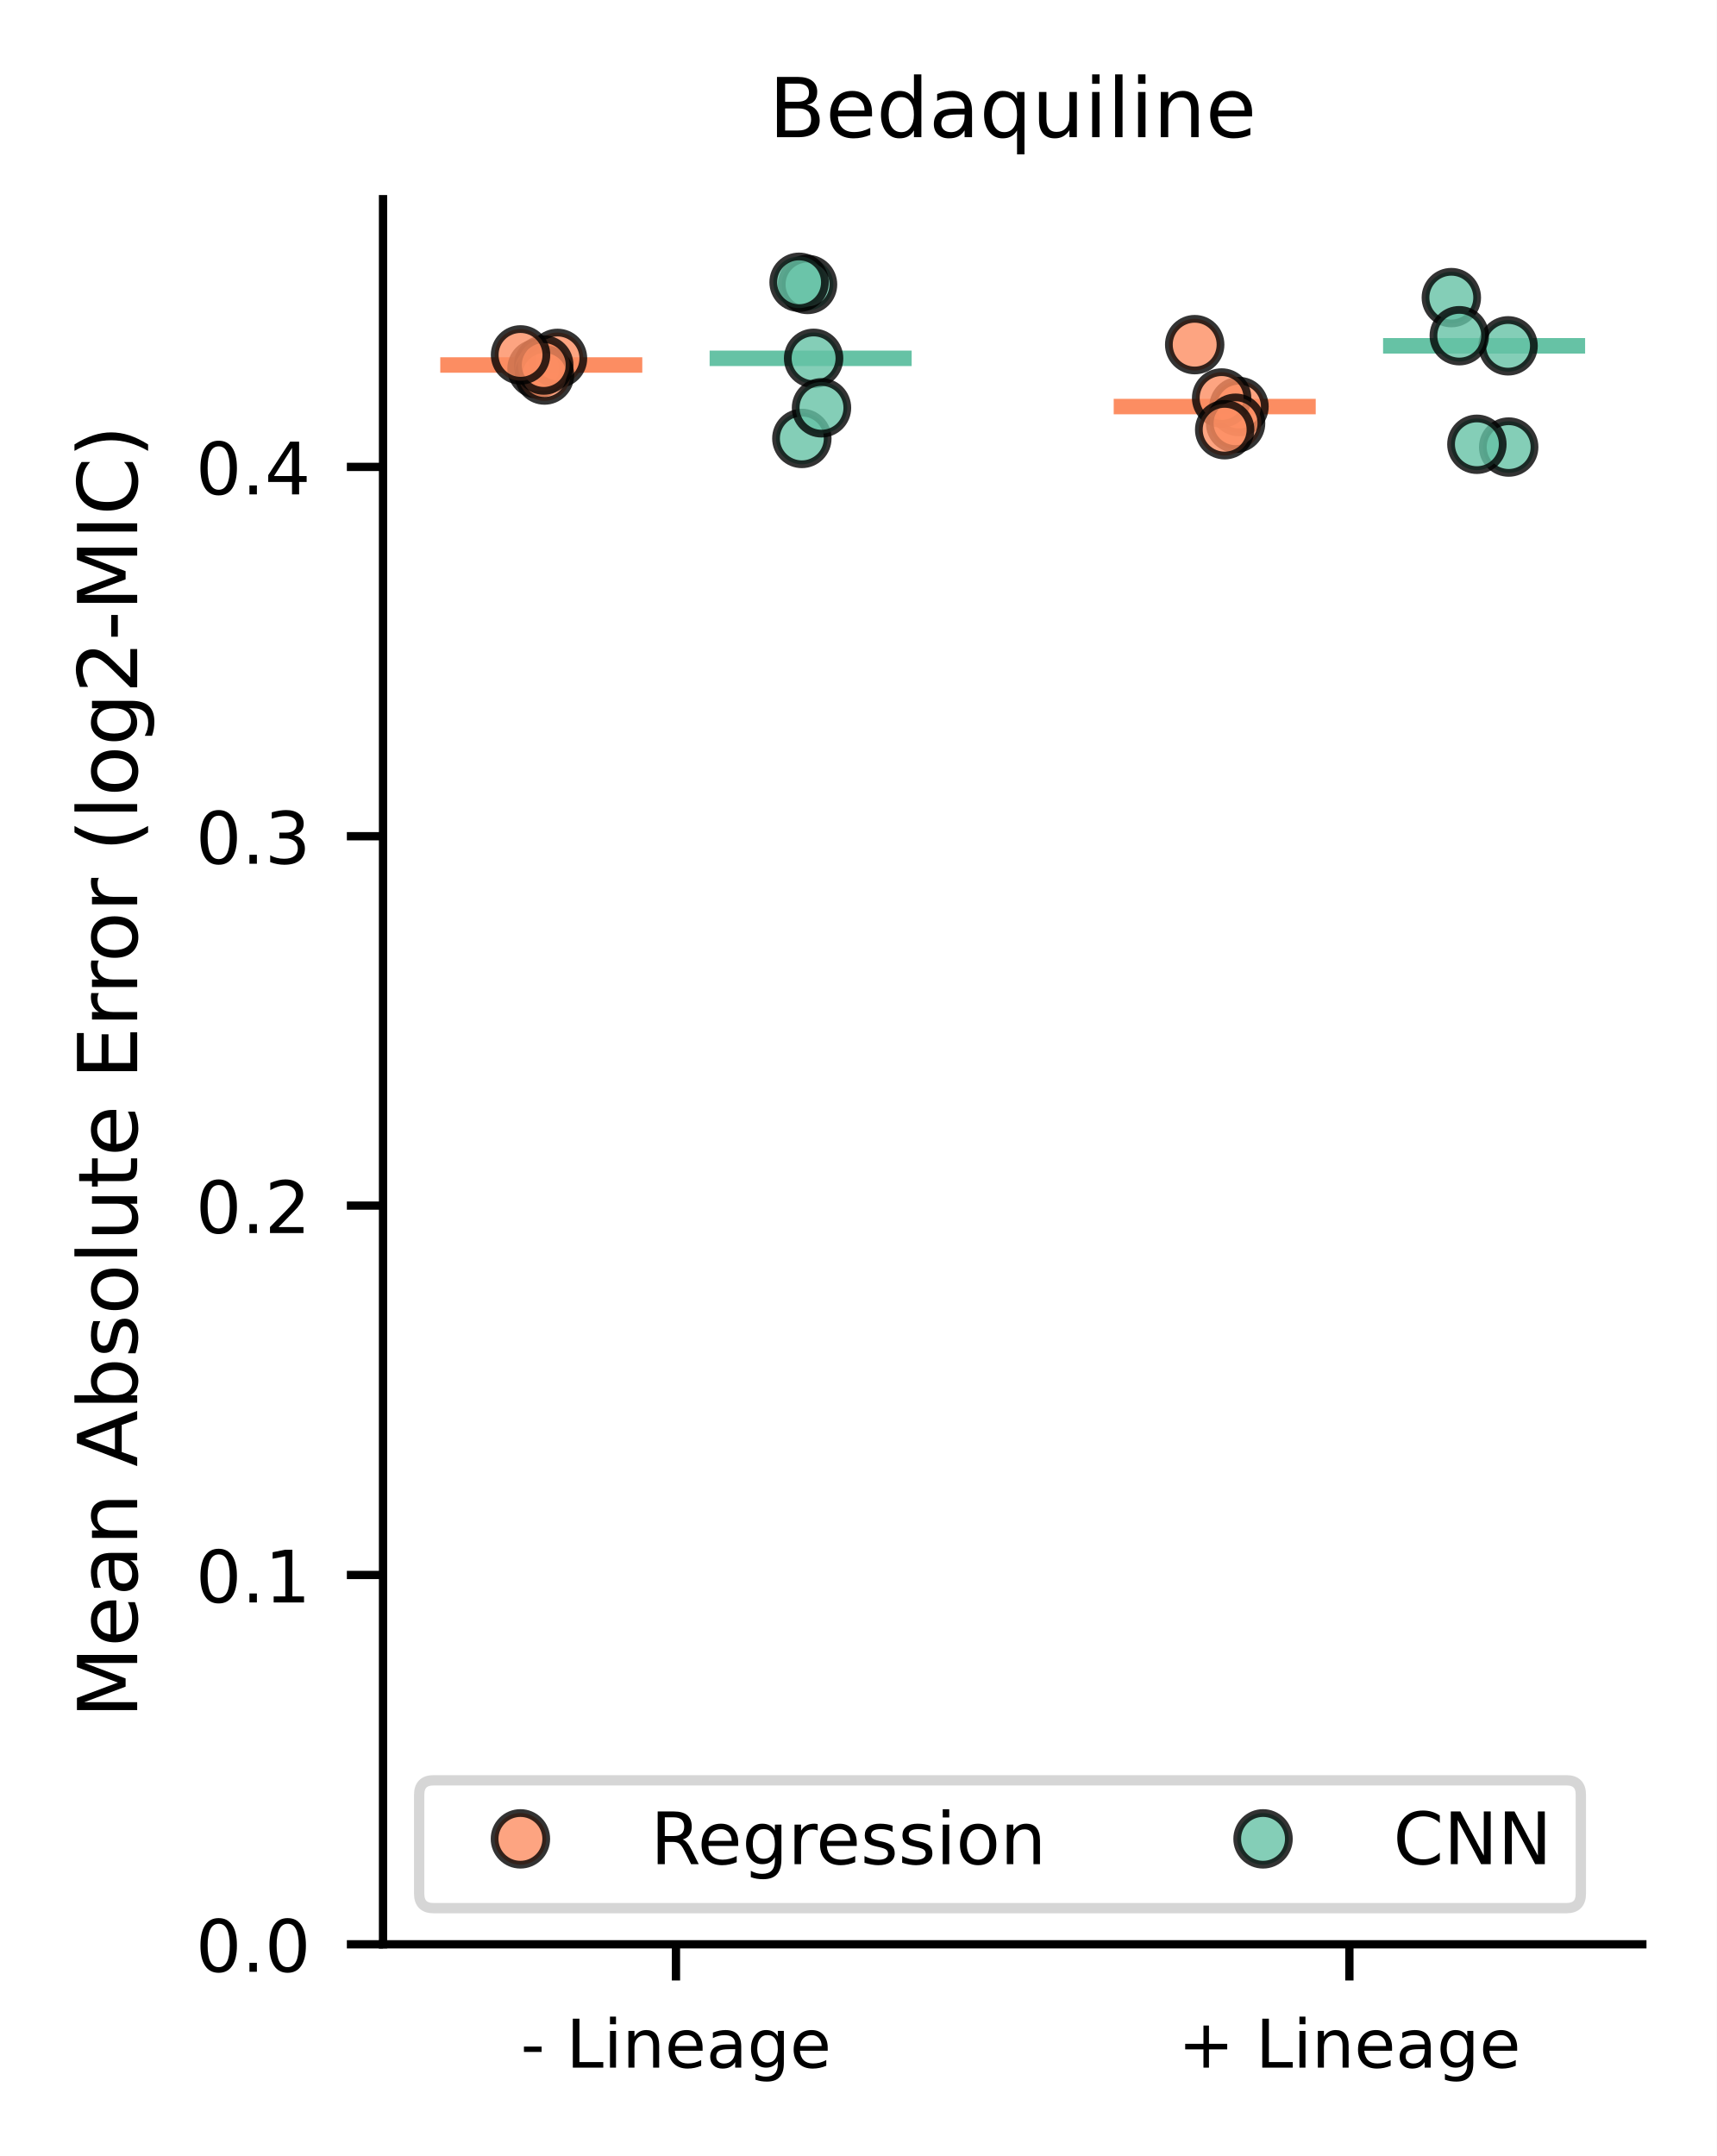
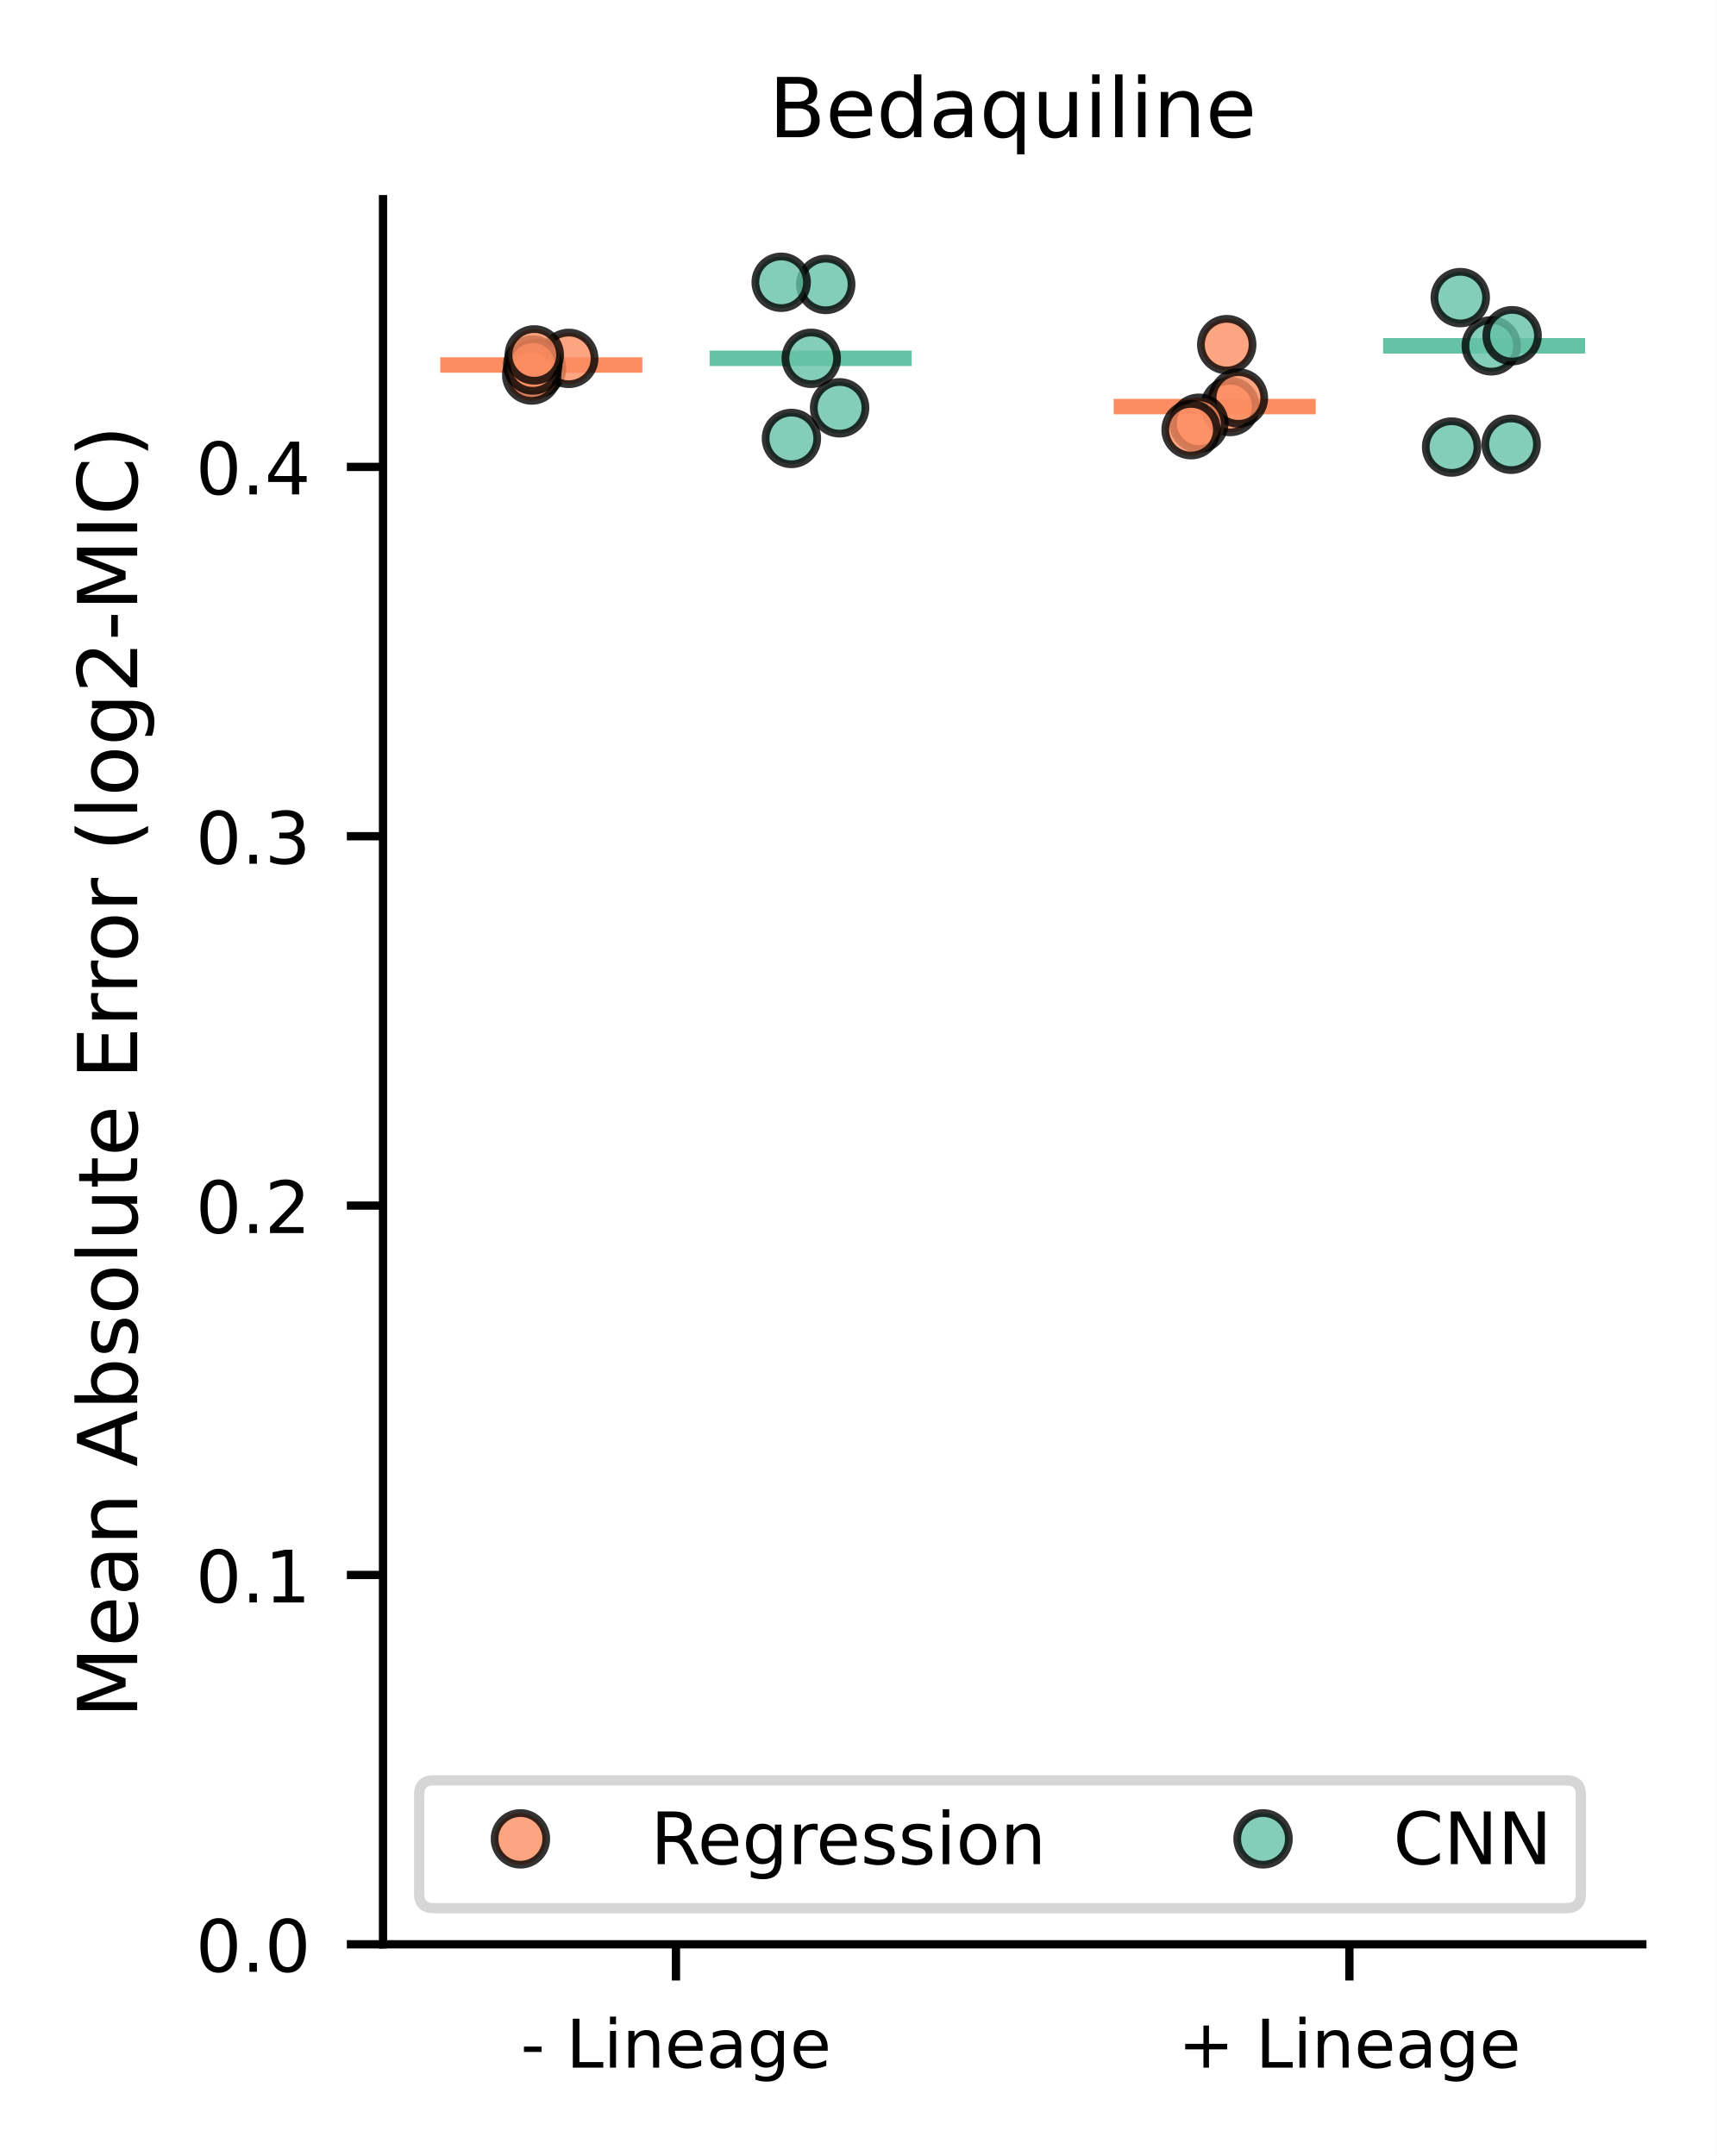
<svg xmlns="http://www.w3.org/2000/svg" xmlns:xlink="http://www.w3.org/1999/xlink" width="166.175pt" height="208.69pt" viewBox="0 0 166.175 208.69" version="1.1">
  <defs>
    <style type="text/css">*{stroke-linejoin: round; stroke-linecap: butt}</style>
  </defs>
  <g id="figure_1">
    <g id="patch_1">
      <path d="M 0 208.69  L 166.175 208.69  L 166.175 0  L 0 0  z " style="fill: #ffffff" />
    </g>
    <g id="axes_1">
      <g id="patch_2">
        <path d="M 37.075 188.199  L 158.975 188.199  L 158.975 19.279  L 37.075 19.279  z " style="fill: #ffffff" />
      </g>
      <g id="LineCollection_1">
-         <path d="M 42.616 35.331  L 62.172 35.331  " clip-path="url(#p32c0542d41)" style="fill: none; stroke: #fc8d62; stroke-width: 1.5" />
+         <path d="M 42.616 35.331  L 62.172 35.331  " clip-path="url(#p86d0609d7f)" style="fill: none; stroke: #fc8d62; stroke-width: 1.5" />
      </g>
      <g id="LineCollection_2">
-         <path d="M 68.69 34.684  L 88.247 34.684  " clip-path="url(#p32c0542d41)" style="fill: none; stroke: #66c2a5; stroke-width: 1.5" />
+         <path d="M 68.69 34.684  L 88.247 34.684  " clip-path="url(#p86d0609d7f)" style="fill: none; stroke: #66c2a5; stroke-width: 1.5" />
      </g>
      <g id="LineCollection_3">
-         <path d="M 107.803 39.352  L 127.359 39.352  " clip-path="url(#p32c0542d41)" style="fill: none; stroke: #fc8d62; stroke-width: 1.5" />
+         <path d="M 107.803 39.352  L 127.359 39.352  " clip-path="url(#p86d0609d7f)" style="fill: none; stroke: #fc8d62; stroke-width: 1.5" />
      </g>
      <g id="LineCollection_4">
-         <path d="M 133.878 33.475  L 153.434 33.475  " clip-path="url(#p32c0542d41)" style="fill: none; stroke: #66c2a5; stroke-width: 1.5" />
+         <path d="M 133.878 33.475  L 153.434 33.475  " clip-path="url(#p86d0609d7f)" style="fill: none; stroke: #66c2a5; stroke-width: 1.5" />
      </g>
      <g id="PathCollection_1">
        <defs>
-           <path id="C0_0_5a2a0a9169" d="M 0 2.5  C 0.663 2.5 1.299 2.237 1.768 1.768  C 2.237 1.299 2.5 0.663 2.5 -0  C 2.5 -0.663 2.237 -1.299 1.768 -1.768  C 1.299 -2.237 0.663 -2.5 0 -2.5  C -0.663 -2.5 -1.299 -2.237 -1.768 -1.768  C -2.237 -1.299 -2.5 -0.663 -2.5 0  C -2.5 0.663 -2.237 1.299 -1.768 1.768  C -1.299 2.237 -0.663 2.5 0 2.5  z " />
+           <path id="C0_0_d619639b39" d="M 0 2.5  C 0.663 2.5 1.299 2.237 1.768 1.768  C 2.237 1.299 2.5 0.663 2.5 -0  C 2.5 -0.663 2.237 -1.299 1.768 -1.768  C 1.299 -2.237 0.663 -2.5 0 -2.5  C -0.663 -2.5 -1.299 -2.237 -1.768 -1.768  C -2.237 -1.299 -2.5 -0.663 -2.5 0  C -2.5 0.663 -2.237 1.299 -1.768 1.768  C -1.299 2.237 -0.663 2.5 0 2.5  z " />
        </defs>
-         <g clip-path="url(#p32c0542d41)">
-           <use xlink:href="#C0_0_5a2a0a9169" x="51.981" y="35.689" style="fill: #fc8d62; fill-opacity: 0.8; stroke: #000000; stroke-opacity: 0.8; stroke-width: 0.75" />
-         </g>
-         <g clip-path="url(#p32c0542d41)">
-           <use xlink:href="#C0_0_5a2a0a9169" x="53.965" y="34.69" style="fill: #fc8d62; fill-opacity: 0.8; stroke: #000000; stroke-opacity: 0.8; stroke-width: 0.75" />
-         </g>
-         <g clip-path="url(#p32c0542d41)">
-           <use xlink:href="#C0_0_5a2a0a9169" x="52.707" y="36.301" style="fill: #fc8d62; fill-opacity: 0.8; stroke: #000000; stroke-opacity: 0.8; stroke-width: 0.75" />
-         </g>
-         <g clip-path="url(#p32c0542d41)">
-           <use xlink:href="#C0_0_5a2a0a9169" x="52.634" y="35.331" style="fill: #fc8d62; fill-opacity: 0.8; stroke: #000000; stroke-opacity: 0.8; stroke-width: 0.75" />
-         </g>
-         <g clip-path="url(#p32c0542d41)">
-           <use xlink:href="#C0_0_5a2a0a9169" x="50.386" y="34.353" style="fill: #fc8d62; fill-opacity: 0.8; stroke: #000000; stroke-opacity: 0.8; stroke-width: 0.75" />
+         <g clip-path="url(#p86d0609d7f)">
+           <use xlink:href="#C0_0_d619639b39" x="51.927" y="35.689" style="fill: #fc8d62; fill-opacity: 0.8; stroke: #000000; stroke-opacity: 0.8; stroke-width: 0.75" />
+         </g>
+         <g clip-path="url(#p86d0609d7f)">
+           <use xlink:href="#C0_0_d619639b39" x="55.051" y="34.69" style="fill: #fc8d62; fill-opacity: 0.8; stroke: #000000; stroke-opacity: 0.8; stroke-width: 0.75" />
+         </g>
+         <g clip-path="url(#p86d0609d7f)">
+           <use xlink:href="#C0_0_d619639b39" x="51.471" y="36.301" style="fill: #fc8d62; fill-opacity: 0.8; stroke: #000000; stroke-opacity: 0.8; stroke-width: 0.75" />
+         </g>
+         <g clip-path="url(#p86d0609d7f)">
+           <use xlink:href="#C0_0_d619639b39" x="51.571" y="35.331" style="fill: #fc8d62; fill-opacity: 0.8; stroke: #000000; stroke-opacity: 0.8; stroke-width: 0.75" />
+         </g>
+         <g clip-path="url(#p86d0609d7f)">
+           <use xlink:href="#C0_0_d619639b39" x="51.717" y="34.353" style="fill: #fc8d62; fill-opacity: 0.8; stroke: #000000; stroke-opacity: 0.8; stroke-width: 0.75" />
        </g>
      </g>
      <g id="PathCollection_2">
        <defs>
-           <path id="C1_0_71a4c6359c" d="M 0 2.5  C 0.663 2.5 1.299 2.237 1.768 1.768  C 2.237 1.299 2.5 0.663 2.5 -0  C 2.5 -0.663 2.237 -1.299 1.768 -1.768  C 1.299 -2.237 0.663 -2.5 0 -2.5  C -0.663 -2.5 -1.299 -2.237 -1.768 -1.768  C -2.237 -1.299 -2.5 -0.663 -2.5 0  C -2.5 0.663 -2.237 1.299 -1.768 1.768  C -1.299 2.237 -0.663 2.5 0 2.5  z " />
+           <path id="C1_0_ed0e08a184" d="M 0 2.5  C 0.663 2.5 1.299 2.237 1.768 1.768  C 2.237 1.299 2.5 0.663 2.5 -0  C 2.5 -0.663 2.237 -1.299 1.768 -1.768  C 1.299 -2.237 0.663 -2.5 0 -2.5  C -0.663 -2.5 -1.299 -2.237 -1.768 -1.768  C -2.237 -1.299 -2.5 -0.663 -2.5 0  C -2.5 0.663 -2.237 1.299 -1.768 1.768  C -1.299 2.237 -0.663 2.5 0 2.5  z " />
        </defs>
-         <g clip-path="url(#p32c0542d41)">
-           <use xlink:href="#C1_0_71a4c6359c" x="77.617" y="42.439" style="fill: #66c2a5; fill-opacity: 0.8; stroke: #000000; stroke-opacity: 0.8; stroke-width: 0.75" />
-         </g>
-         <g clip-path="url(#p32c0542d41)">
-           <use xlink:href="#C1_0_71a4c6359c" x="78.167" y="27.534" style="fill: #66c2a5; fill-opacity: 0.8; stroke: #000000; stroke-opacity: 0.8; stroke-width: 0.75" />
-         </g>
-         <g clip-path="url(#p32c0542d41)">
-           <use xlink:href="#C1_0_71a4c6359c" x="78.755" y="34.684" style="fill: #66c2a5; fill-opacity: 0.8; stroke: #000000; stroke-opacity: 0.8; stroke-width: 0.75" />
-         </g>
-         <g clip-path="url(#p32c0542d41)">
-           <use xlink:href="#C1_0_71a4c6359c" x="79.518" y="39.475" style="fill: #66c2a5; fill-opacity: 0.8; stroke: #000000; stroke-opacity: 0.8; stroke-width: 0.75" />
-         </g>
-         <g clip-path="url(#p32c0542d41)">
-           <use xlink:href="#C1_0_71a4c6359c" x="77.35" y="27.323" style="fill: #66c2a5; fill-opacity: 0.8; stroke: #000000; stroke-opacity: 0.8; stroke-width: 0.75" />
+         <g clip-path="url(#p86d0609d7f)">
+           <use xlink:href="#C1_0_ed0e08a184" x="76.607" y="42.439" style="fill: #66c2a5; fill-opacity: 0.8; stroke: #000000; stroke-opacity: 0.8; stroke-width: 0.75" />
+         </g>
+         <g clip-path="url(#p86d0609d7f)">
+           <use xlink:href="#C1_0_ed0e08a184" x="79.929" y="27.534" style="fill: #66c2a5; fill-opacity: 0.8; stroke: #000000; stroke-opacity: 0.8; stroke-width: 0.75" />
+         </g>
+         <g clip-path="url(#p86d0609d7f)">
+           <use xlink:href="#C1_0_ed0e08a184" x="78.528" y="34.684" style="fill: #66c2a5; fill-opacity: 0.8; stroke: #000000; stroke-opacity: 0.8; stroke-width: 0.75" />
+         </g>
+         <g clip-path="url(#p86d0609d7f)">
+           <use xlink:href="#C1_0_ed0e08a184" x="81.272" y="39.475" style="fill: #66c2a5; fill-opacity: 0.8; stroke: #000000; stroke-opacity: 0.8; stroke-width: 0.75" />
+         </g>
+         <g clip-path="url(#p86d0609d7f)">
+           <use xlink:href="#C1_0_ed0e08a184" x="75.617" y="27.323" style="fill: #66c2a5; fill-opacity: 0.8; stroke: #000000; stroke-opacity: 0.8; stroke-width: 0.75" />
        </g>
      </g>
      <g id="PathCollection_3">
        <defs>
-           <path id="C2_0_df2aff4e90" d="M 0 2.5  C 0.663 2.5 1.299 2.237 1.768 1.768  C 2.237 1.299 2.5 0.663 2.5 -0  C 2.5 -0.663 2.237 -1.299 1.768 -1.768  C 1.299 -2.237 0.663 -2.5 0 -2.5  C -0.663 -2.5 -1.299 -2.237 -1.768 -1.768  C -2.237 -1.299 -2.5 -0.663 -2.5 0  C -2.5 0.663 -2.237 1.299 -1.768 1.768  C -1.299 2.237 -0.663 2.5 0 2.5  z " />
+           <path id="C2_0_fed2e6dee3" d="M 0 2.5  C 0.663 2.5 1.299 2.237 1.768 1.768  C 2.237 1.299 2.5 0.663 2.5 -0  C 2.5 -0.663 2.237 -1.299 1.768 -1.768  C 1.299 -2.237 0.663 -2.5 0 -2.5  C -0.663 -2.5 -1.299 -2.237 -1.768 -1.768  C -2.237 -1.299 -2.5 -0.663 -2.5 0  C -2.5 0.663 -2.237 1.299 -1.768 1.768  C -1.299 2.237 -0.663 2.5 0 2.5  z " />
        </defs>
-         <g clip-path="url(#p32c0542d41)">
-           <use xlink:href="#C2_0_df2aff4e90" x="119.931" y="39.352" style="fill: #fc8d62; fill-opacity: 0.8; stroke: #000000; stroke-opacity: 0.8; stroke-width: 0.75" />
-         </g>
-         <g clip-path="url(#p32c0542d41)">
-           <use xlink:href="#C2_0_df2aff4e90" x="115.643" y="33.36" style="fill: #fc8d62; fill-opacity: 0.8; stroke: #000000; stroke-opacity: 0.8; stroke-width: 0.75" />
-         </g>
-         <g clip-path="url(#p32c0542d41)">
-           <use xlink:href="#C2_0_df2aff4e90" x="118.25" y="38.524" style="fill: #fc8d62; fill-opacity: 0.8; stroke: #000000; stroke-opacity: 0.8; stroke-width: 0.75" />
-         </g>
-         <g clip-path="url(#p32c0542d41)">
-           <use xlink:href="#C2_0_df2aff4e90" x="119.601" y="40.967" style="fill: #fc8d62; fill-opacity: 0.8; stroke: #000000; stroke-opacity: 0.8; stroke-width: 0.75" />
-         </g>
-         <g clip-path="url(#p32c0542d41)">
-           <use xlink:href="#C2_0_df2aff4e90" x="118.545" y="41.594" style="fill: #fc8d62; fill-opacity: 0.8; stroke: #000000; stroke-opacity: 0.8; stroke-width: 0.75" />
+         <g clip-path="url(#p86d0609d7f)">
+           <use xlink:href="#C2_0_fed2e6dee3" x="119.057" y="39.352" style="fill: #fc8d62; fill-opacity: 0.8; stroke: #000000; stroke-opacity: 0.8; stroke-width: 0.75" />
+         </g>
+         <g clip-path="url(#p86d0609d7f)">
+           <use xlink:href="#C2_0_fed2e6dee3" x="118.744" y="33.36" style="fill: #fc8d62; fill-opacity: 0.8; stroke: #000000; stroke-opacity: 0.8; stroke-width: 0.75" />
+         </g>
+         <g clip-path="url(#p86d0609d7f)">
+           <use xlink:href="#C2_0_fed2e6dee3" x="119.875" y="38.524" style="fill: #fc8d62; fill-opacity: 0.8; stroke: #000000; stroke-opacity: 0.8; stroke-width: 0.75" />
+         </g>
+         <g clip-path="url(#p86d0609d7f)">
+           <use xlink:href="#C2_0_fed2e6dee3" x="116.045" y="40.967" style="fill: #fc8d62; fill-opacity: 0.8; stroke: #000000; stroke-opacity: 0.8; stroke-width: 0.75" />
+         </g>
+         <g clip-path="url(#p86d0609d7f)">
+           <use xlink:href="#C2_0_fed2e6dee3" x="115.293" y="41.594" style="fill: #fc8d62; fill-opacity: 0.8; stroke: #000000; stroke-opacity: 0.8; stroke-width: 0.75" />
        </g>
      </g>
      <g id="PathCollection_4">
        <defs>
-           <path id="C3_0_5323edfbb2" d="M 0 2.5  C 0.663 2.5 1.299 2.237 1.768 1.768  C 2.237 1.299 2.5 0.663 2.5 -0  C 2.5 -0.663 2.237 -1.299 1.768 -1.768  C 1.299 -2.237 0.663 -2.5 0 -2.5  C -0.663 -2.5 -1.299 -2.237 -1.768 -1.768  C -2.237 -1.299 -2.5 -0.663 -2.5 0  C -2.5 0.663 -2.237 1.299 -1.768 1.768  C -1.299 2.237 -0.663 2.5 0 2.5  z " />
+           <path id="C3_0_c27e813d0c" d="M 0 2.5  C 0.663 2.5 1.299 2.237 1.768 1.768  C 2.237 1.299 2.5 0.663 2.5 -0  C 2.5 -0.663 2.237 -1.299 1.768 -1.768  C 1.299 -2.237 0.663 -2.5 0 -2.5  C -0.663 -2.5 -1.299 -2.237 -1.768 -1.768  C -2.237 -1.299 -2.5 -0.663 -2.5 0  C -2.5 0.663 -2.237 1.299 -1.768 1.768  C -1.299 2.237 -0.663 2.5 0 2.5  z " />
        </defs>
-         <g clip-path="url(#p32c0542d41)">
-           <use xlink:href="#C3_0_5323edfbb2" x="146.036" y="43.273" style="fill: #66c2a5; fill-opacity: 0.8; stroke: #000000; stroke-opacity: 0.8; stroke-width: 0.75" />
-         </g>
-         <g clip-path="url(#p32c0542d41)">
-           <use xlink:href="#C3_0_5323edfbb2" x="140.485" y="28.807" style="fill: #66c2a5; fill-opacity: 0.8; stroke: #000000; stroke-opacity: 0.8; stroke-width: 0.75" />
-         </g>
-         <g clip-path="url(#p32c0542d41)">
-           <use xlink:href="#C3_0_5323edfbb2" x="145.977" y="33.475" style="fill: #66c2a5; fill-opacity: 0.8; stroke: #000000; stroke-opacity: 0.8; stroke-width: 0.75" />
-         </g>
-         <g clip-path="url(#p32c0542d41)">
-           <use xlink:href="#C3_0_5323edfbb2" x="142.958" y="43.004" style="fill: #66c2a5; fill-opacity: 0.8; stroke: #000000; stroke-opacity: 0.8; stroke-width: 0.75" />
-         </g>
-         <g clip-path="url(#p32c0542d41)">
-           <use xlink:href="#C3_0_5323edfbb2" x="141.255" y="32.495" style="fill: #66c2a5; fill-opacity: 0.8; stroke: #000000; stroke-opacity: 0.8; stroke-width: 0.75" />
+         <g clip-path="url(#p86d0609d7f)">
+           <use xlink:href="#C3_0_c27e813d0c" x="140.511" y="43.273" style="fill: #66c2a5; fill-opacity: 0.8; stroke: #000000; stroke-opacity: 0.8; stroke-width: 0.75" />
+         </g>
+         <g clip-path="url(#p86d0609d7f)">
+           <use xlink:href="#C3_0_c27e813d0c" x="141.349" y="28.807" style="fill: #66c2a5; fill-opacity: 0.8; stroke: #000000; stroke-opacity: 0.8; stroke-width: 0.75" />
+         </g>
+         <g clip-path="url(#p86d0609d7f)">
+           <use xlink:href="#C3_0_c27e813d0c" x="144.351" y="33.475" style="fill: #66c2a5; fill-opacity: 0.8; stroke: #000000; stroke-opacity: 0.8; stroke-width: 0.75" />
+         </g>
+         <g clip-path="url(#p86d0609d7f)">
+           <use xlink:href="#C3_0_c27e813d0c" x="146.276" y="43.004" style="fill: #66c2a5; fill-opacity: 0.8; stroke: #000000; stroke-opacity: 0.8; stroke-width: 0.75" />
+         </g>
+         <g clip-path="url(#p86d0609d7f)">
+           <use xlink:href="#C3_0_c27e813d0c" x="146.37" y="32.495" style="fill: #66c2a5; fill-opacity: 0.8; stroke: #000000; stroke-opacity: 0.8; stroke-width: 0.75" />
        </g>
      </g>
      <g id="line2d_1" />
      <g id="line2d_2" />
      <g id="matplotlib.axis_1">
        <g id="xtick_1">
          <g id="line2d_3">
            <defs>
-               <path id="m22130356eb" d="M 0 0  L 0 3.5  " style="stroke: #000000; stroke-width: 0.8" />
-             </defs>
-             <g>
-               <use xlink:href="#m22130356eb" x="65.431" y="188.199" style="stroke: #000000; stroke-width: 0.8" />
+               <path id="m3b48dd51a1" d="M 0 0  L 0 3.5  " style="stroke: #000000; stroke-width: 0.8" />
+             </defs>
+             <g>
+               <use xlink:href="#m3b48dd51a1" x="65.431" y="188.199" style="stroke: #000000; stroke-width: 0.8" />
            </g>
          </g>
          <g id="text_1">
            <g transform="translate(50.39782 200.1377) scale(0.065 -0.065)">
              <defs>
                <path id="DejaVuSans-2d" d="M 313 2009  L 1997 2009  L 1997 1497  L 313 1497  L 313 2009  z " transform="scale(0.015625)" />
                <path id="DejaVuSans-20" transform="scale(0.015625)" />
                <path id="DejaVuSans-4c" d="M 628 4666  L 1259 4666  L 1259 531  L 3531 531  L 3531 0  L 628 0  L 628 4666  z " transform="scale(0.015625)" />
                <path id="DejaVuSans-69" d="M 603 3500  L 1178 3500  L 1178 0  L 603 0  L 603 3500  z M 603 4863  L 1178 4863  L 1178 4134  L 603 4134  L 603 4863  z " transform="scale(0.015625)" />
                <path id="DejaVuSans-6e" d="M 3513 2113  L 3513 0  L 2938 0  L 2938 2094  Q 2938 2591 2744 2837  Q 2550 3084 2163 3084  Q 1697 3084 1428 2787  Q 1159 2491 1159 1978  L 1159 0  L 581 0  L 581 3500  L 1159 3500  L 1159 2956  Q 1366 3272 1645 3428  Q 1925 3584 2291 3584  Q 2894 3584 3203 3211  Q 3513 2838 3513 2113  z " transform="scale(0.015625)" />
                <path id="DejaVuSans-65" d="M 3597 1894  L 3597 1613  L 953 1613  Q 991 1019 1311 708  Q 1631 397 2203 397  Q 2534 397 2845 478  Q 3156 559 3463 722  L 3463 178  Q 3153 47 2828 -22  Q 2503 -91 2169 -91  Q 1331 -91 842 396  Q 353 884 353 1716  Q 353 2575 817 3079  Q 1281 3584 2069 3584  Q 2775 3584 3186 3129  Q 3597 2675 3597 1894  z M 3022 2063  Q 3016 2534 2758 2815  Q 2500 3097 2075 3097  Q 1594 3097 1305 2825  Q 1016 2553 972 2059  L 3022 2063  z " transform="scale(0.015625)" />
                <path id="DejaVuSans-61" d="M 2194 1759  Q 1497 1759 1228 1600  Q 959 1441 959 1056  Q 959 750 1161 570  Q 1363 391 1709 391  Q 2188 391 2477 730  Q 2766 1069 2766 1631  L 2766 1759  L 2194 1759  z M 3341 1997  L 3341 0  L 2766 0  L 2766 531  Q 2569 213 2275 61  Q 1981 -91 1556 -91  Q 1019 -91 701 211  Q 384 513 384 1019  Q 384 1609 779 1909  Q 1175 2209 1959 2209  L 2766 2209  L 2766 2266  Q 2766 2663 2505 2880  Q 2244 3097 1772 3097  Q 1472 3097 1187 3025  Q 903 2953 641 2809  L 641 3341  Q 956 3463 1253 3523  Q 1550 3584 1831 3584  Q 2591 3584 2966 3190  Q 3341 2797 3341 1997  z " transform="scale(0.015625)" />
                <path id="DejaVuSans-67" d="M 2906 1791  Q 2906 2416 2648 2759  Q 2391 3103 1925 3103  Q 1463 3103 1205 2759  Q 947 2416 947 1791  Q 947 1169 1205 825  Q 1463 481 1925 481  Q 2391 481 2648 825  Q 2906 1169 2906 1791  z M 3481 434  Q 3481 -459 3084 -895  Q 2688 -1331 1869 -1331  Q 1566 -1331 1297 -1286  Q 1028 -1241 775 -1147  L 775 -588  Q 1028 -725 1275 -790  Q 1522 -856 1778 -856  Q 2344 -856 2625 -561  Q 2906 -266 2906 331  L 2906 616  Q 2728 306 2450 153  Q 2172 0 1784 0  Q 1141 0 747 490  Q 353 981 353 1791  Q 353 2603 747 3093  Q 1141 3584 1784 3584  Q 2172 3584 2450 3431  Q 2728 3278 2906 2969  L 2906 3500  L 3481 3500  L 3481 434  z " transform="scale(0.015625)" />
              </defs>
              <use xlink:href="#DejaVuSans-2d" />
              <use xlink:href="#DejaVuSans-20" x="36.084" />
              <use xlink:href="#DejaVuSans-4c" x="67.871" />
              <use xlink:href="#DejaVuSans-69" x="123.584" />
              <use xlink:href="#DejaVuSans-6e" x="151.367" />
              <use xlink:href="#DejaVuSans-65" x="214.746" />
              <use xlink:href="#DejaVuSans-61" x="276.27" />
              <use xlink:href="#DejaVuSans-67" x="337.549" />
              <use xlink:href="#DejaVuSans-65" x="401.025" />
            </g>
          </g>
        </g>
        <g id="xtick_2">
          <g id="line2d_4">
            <g>
-               <use xlink:href="#m22130356eb" x="130.618" y="188.199" style="stroke: #000000; stroke-width: 0.8" />
+               <use xlink:href="#m3b48dd51a1" x="130.618" y="188.199" style="stroke: #000000; stroke-width: 0.8" />
            </g>
          </g>
          <g id="text_2">
            <g transform="translate(114.0341 200.1377) scale(0.065 -0.065)">
              <defs>
                <path id="DejaVuSans-2b" d="M 2944 4013  L 2944 2272  L 4684 2272  L 4684 1741  L 2944 1741  L 2944 0  L 2419 0  L 2419 1741  L 678 1741  L 678 2272  L 2419 2272  L 2419 4013  L 2944 4013  z " transform="scale(0.015625)" />
              </defs>
              <use xlink:href="#DejaVuSans-2b" />
              <use xlink:href="#DejaVuSans-20" x="83.789" />
              <use xlink:href="#DejaVuSans-4c" x="115.576" />
              <use xlink:href="#DejaVuSans-69" x="171.289" />
              <use xlink:href="#DejaVuSans-6e" x="199.072" />
              <use xlink:href="#DejaVuSans-65" x="262.451" />
              <use xlink:href="#DejaVuSans-61" x="323.975" />
              <use xlink:href="#DejaVuSans-67" x="385.254" />
              <use xlink:href="#DejaVuSans-65" x="448.73" />
            </g>
          </g>
        </g>
      </g>
      <g id="matplotlib.axis_2">
        <g id="ytick_1">
          <g id="line2d_5">
            <defs>
-               <path id="m20821baabf" d="M 0 0  L -3.5 0  " style="stroke: #000000; stroke-width: 0.8" />
-             </defs>
-             <g>
-               <use xlink:href="#m20821baabf" x="37.075" y="188.199" style="stroke: #000000; stroke-width: 0.8" />
+               <path id="mf3b1dd4655" d="M 0 0  L -3.5 0  " style="stroke: #000000; stroke-width: 0.8" />
+             </defs>
+             <g>
+               <use xlink:href="#mf3b1dd4655" x="37.075" y="188.199" style="stroke: #000000; stroke-width: 0.8" />
            </g>
          </g>
          <g id="text_3">
            <g transform="translate(18.9425 190.8582) scale(0.07 -0.07)">
              <defs>
                <path id="DejaVuSans-30" d="M 2034 4250  Q 1547 4250 1301 3770  Q 1056 3291 1056 2328  Q 1056 1369 1301 889  Q 1547 409 2034 409  Q 2525 409 2770 889  Q 3016 1369 3016 2328  Q 3016 3291 2770 3770  Q 2525 4250 2034 4250  z M 2034 4750  Q 2819 4750 3233 4129  Q 3647 3509 3647 2328  Q 3647 1150 3233 529  Q 2819 -91 2034 -91  Q 1250 -91 836 529  Q 422 1150 422 2328  Q 422 3509 836 4129  Q 1250 4750 2034 4750  z " transform="scale(0.015625)" />
                <path id="DejaVuSans-2e" d="M 684 794  L 1344 794  L 1344 0  L 684 0  L 684 794  z " transform="scale(0.015625)" />
              </defs>
              <use xlink:href="#DejaVuSans-30" />
              <use xlink:href="#DejaVuSans-2e" x="63.623" />
              <use xlink:href="#DejaVuSans-30" x="95.41" />
            </g>
          </g>
        </g>
        <g id="ytick_2">
          <g id="line2d_6">
            <g>
-               <use xlink:href="#m20821baabf" x="37.075" y="152.448" style="stroke: #000000; stroke-width: 0.8" />
+               <use xlink:href="#mf3b1dd4655" x="37.075" y="152.448" style="stroke: #000000; stroke-width: 0.8" />
            </g>
          </g>
          <g id="text_4">
            <g transform="translate(18.9425 155.1072) scale(0.07 -0.07)">
              <defs>
                <path id="DejaVuSans-31" d="M 794 531  L 1825 531  L 1825 4091  L 703 3866  L 703 4441  L 1819 4666  L 2450 4666  L 2450 531  L 3481 531  L 3481 0  L 794 0  L 794 531  z " transform="scale(0.015625)" />
              </defs>
              <use xlink:href="#DejaVuSans-30" />
              <use xlink:href="#DejaVuSans-2e" x="63.623" />
              <use xlink:href="#DejaVuSans-31" x="95.41" />
            </g>
          </g>
        </g>
        <g id="ytick_3">
          <g id="line2d_7">
            <g>
-               <use xlink:href="#m20821baabf" x="37.075" y="116.697" style="stroke: #000000; stroke-width: 0.8" />
+               <use xlink:href="#mf3b1dd4655" x="37.075" y="116.697" style="stroke: #000000; stroke-width: 0.8" />
            </g>
          </g>
          <g id="text_5">
            <g transform="translate(18.9425 119.3561) scale(0.07 -0.07)">
              <defs>
                <path id="DejaVuSans-32" d="M 1228 531  L 3431 531  L 3431 0  L 469 0  L 469 531  Q 828 903 1448 1529  Q 2069 2156 2228 2338  Q 2531 2678 2651 2914  Q 2772 3150 2772 3378  Q 2772 3750 2511 3984  Q 2250 4219 1831 4219  Q 1534 4219 1204 4116  Q 875 4013 500 3803  L 500 4441  Q 881 4594 1212 4672  Q 1544 4750 1819 4750  Q 2544 4750 2975 4387  Q 3406 4025 3406 3419  Q 3406 3131 3298 2873  Q 3191 2616 2906 2266  Q 2828 2175 2409 1742  Q 1991 1309 1228 531  z " transform="scale(0.015625)" />
              </defs>
              <use xlink:href="#DejaVuSans-30" />
              <use xlink:href="#DejaVuSans-2e" x="63.623" />
              <use xlink:href="#DejaVuSans-32" x="95.41" />
            </g>
          </g>
        </g>
        <g id="ytick_4">
          <g id="line2d_8">
            <g>
-               <use xlink:href="#m20821baabf" x="37.075" y="80.946" style="stroke: #000000; stroke-width: 0.8" />
+               <use xlink:href="#mf3b1dd4655" x="37.075" y="80.946" style="stroke: #000000; stroke-width: 0.8" />
            </g>
          </g>
          <g id="text_6">
            <g transform="translate(18.9425 83.60508) scale(0.07 -0.07)">
              <defs>
                <path id="DejaVuSans-33" d="M 2597 2516  Q 3050 2419 3304 2112  Q 3559 1806 3559 1356  Q 3559 666 3084 287  Q 2609 -91 1734 -91  Q 1441 -91 1130 -33  Q 819 25 488 141  L 488 750  Q 750 597 1062 519  Q 1375 441 1716 441  Q 2309 441 2620 675  Q 2931 909 2931 1356  Q 2931 1769 2642 2001  Q 2353 2234 1838 2234  L 1294 2234  L 1294 2753  L 1863 2753  Q 2328 2753 2575 2939  Q 2822 3125 2822 3475  Q 2822 3834 2567 4026  Q 2313 4219 1838 4219  Q 1578 4219 1281 4162  Q 984 4106 628 3988  L 628 4550  Q 988 4650 1302 4700  Q 1616 4750 1894 4750  Q 2613 4750 3031 4423  Q 3450 4097 3450 3541  Q 3450 3153 3228 2886  Q 3006 2619 2597 2516  z " transform="scale(0.015625)" />
              </defs>
              <use xlink:href="#DejaVuSans-30" />
              <use xlink:href="#DejaVuSans-2e" x="63.623" />
              <use xlink:href="#DejaVuSans-33" x="95.41" />
            </g>
          </g>
        </g>
        <g id="ytick_5">
          <g id="line2d_9">
            <g>
-               <use xlink:href="#m20821baabf" x="37.075" y="45.195" style="stroke: #000000; stroke-width: 0.8" />
+               <use xlink:href="#mf3b1dd4655" x="37.075" y="45.195" style="stroke: #000000; stroke-width: 0.8" />
            </g>
          </g>
          <g id="text_7">
            <g transform="translate(18.9425 47.85404) scale(0.07 -0.07)">
              <defs>
                <path id="DejaVuSans-34" d="M 2419 4116  L 825 1625  L 2419 1625  L 2419 4116  z M 2253 4666  L 3047 4666  L 3047 1625  L 3713 1625  L 3713 1100  L 3047 1100  L 3047 0  L 2419 0  L 2419 1100  L 313 1100  L 313 1709  L 2253 4666  z " transform="scale(0.015625)" />
              </defs>
              <use xlink:href="#DejaVuSans-30" />
              <use xlink:href="#DejaVuSans-2e" x="63.623" />
              <use xlink:href="#DejaVuSans-34" x="95.41" />
            </g>
          </g>
        </g>
        <g id="text_8">
          <g transform="translate(13.27875 166.3137) rotate(-90) scale(0.08 -0.08)">
            <defs>
              <path id="DejaVuSans-4d" d="M 628 4666  L 1569 4666  L 2759 1491  L 3956 4666  L 4897 4666  L 4897 0  L 4281 0  L 4281 4097  L 3078 897  L 2444 897  L 1241 4097  L 1241 0  L 628 0  L 628 4666  z " transform="scale(0.015625)" />
              <path id="DejaVuSans-41" d="M 2188 4044  L 1331 1722  L 3047 1722  L 2188 4044  z M 1831 4666  L 2547 4666  L 4325 0  L 3669 0  L 3244 1197  L 1141 1197  L 716 0  L 50 0  L 1831 4666  z " transform="scale(0.015625)" />
              <path id="DejaVuSans-62" d="M 3116 1747  Q 3116 2381 2855 2742  Q 2594 3103 2138 3103  Q 1681 3103 1420 2742  Q 1159 2381 1159 1747  Q 1159 1113 1420 752  Q 1681 391 2138 391  Q 2594 391 2855 752  Q 3116 1113 3116 1747  z M 1159 2969  Q 1341 3281 1617 3432  Q 1894 3584 2278 3584  Q 2916 3584 3314 3078  Q 3713 2572 3713 1747  Q 3713 922 3314 415  Q 2916 -91 2278 -91  Q 1894 -91 1617 61  Q 1341 213 1159 525  L 1159 0  L 581 0  L 581 4863  L 1159 4863  L 1159 2969  z " transform="scale(0.015625)" />
              <path id="DejaVuSans-73" d="M 2834 3397  L 2834 2853  Q 2591 2978 2328 3040  Q 2066 3103 1784 3103  Q 1356 3103 1142 2972  Q 928 2841 928 2578  Q 928 2378 1081 2264  Q 1234 2150 1697 2047  L 1894 2003  Q 2506 1872 2764 1633  Q 3022 1394 3022 966  Q 3022 478 2636 193  Q 2250 -91 1575 -91  Q 1294 -91 989 -36  Q 684 19 347 128  L 347 722  Q 666 556 975 473  Q 1284 391 1588 391  Q 1994 391 2212 530  Q 2431 669 2431 922  Q 2431 1156 2273 1281  Q 2116 1406 1581 1522  L 1381 1569  Q 847 1681 609 1914  Q 372 2147 372 2553  Q 372 3047 722 3315  Q 1072 3584 1716 3584  Q 2034 3584 2315 3537  Q 2597 3491 2834 3397  z " transform="scale(0.015625)" />
              <path id="DejaVuSans-6f" d="M 1959 3097  Q 1497 3097 1228 2736  Q 959 2375 959 1747  Q 959 1119 1226 758  Q 1494 397 1959 397  Q 2419 397 2687 759  Q 2956 1122 2956 1747  Q 2956 2369 2687 2733  Q 2419 3097 1959 3097  z M 1959 3584  Q 2709 3584 3137 3096  Q 3566 2609 3566 1747  Q 3566 888 3137 398  Q 2709 -91 1959 -91  Q 1206 -91 779 398  Q 353 888 353 1747  Q 353 2609 779 3096  Q 1206 3584 1959 3584  z " transform="scale(0.015625)" />
              <path id="DejaVuSans-6c" d="M 603 4863  L 1178 4863  L 1178 0  L 603 0  L 603 4863  z " transform="scale(0.015625)" />
              <path id="DejaVuSans-75" d="M 544 1381  L 544 3500  L 1119 3500  L 1119 1403  Q 1119 906 1312 657  Q 1506 409 1894 409  Q 2359 409 2629 706  Q 2900 1003 2900 1516  L 2900 3500  L 3475 3500  L 3475 0  L 2900 0  L 2900 538  Q 2691 219 2414 64  Q 2138 -91 1772 -91  Q 1169 -91 856 284  Q 544 659 544 1381  z M 1991 3584  L 1991 3584  z " transform="scale(0.015625)" />
              <path id="DejaVuSans-74" d="M 1172 4494  L 1172 3500  L 2356 3500  L 2356 3053  L 1172 3053  L 1172 1153  Q 1172 725 1289 603  Q 1406 481 1766 481  L 2356 481  L 2356 0  L 1766 0  Q 1100 0 847 248  Q 594 497 594 1153  L 594 3053  L 172 3053  L 172 3500  L 594 3500  L 594 4494  L 1172 4494  z " transform="scale(0.015625)" />
              <path id="DejaVuSans-45" d="M 628 4666  L 3578 4666  L 3578 4134  L 1259 4134  L 1259 2753  L 3481 2753  L 3481 2222  L 1259 2222  L 1259 531  L 3634 531  L 3634 0  L 628 0  L 628 4666  z " transform="scale(0.015625)" />
              <path id="DejaVuSans-72" d="M 2631 2963  Q 2534 3019 2420 3045  Q 2306 3072 2169 3072  Q 1681 3072 1420 2755  Q 1159 2438 1159 1844  L 1159 0  L 581 0  L 581 3500  L 1159 3500  L 1159 2956  Q 1341 3275 1631 3429  Q 1922 3584 2338 3584  Q 2397 3584 2469 3576  Q 2541 3569 2628 3553  L 2631 2963  z " transform="scale(0.015625)" />
              <path id="DejaVuSans-28" d="M 1984 4856  Q 1566 4138 1362 3434  Q 1159 2731 1159 2009  Q 1159 1288 1364 580  Q 1569 -128 1984 -844  L 1484 -844  Q 1016 -109 783 600  Q 550 1309 550 2009  Q 550 2706 781 3412  Q 1013 4119 1484 4856  L 1984 4856  z " transform="scale(0.015625)" />
              <path id="DejaVuSans-49" d="M 628 4666  L 1259 4666  L 1259 0  L 628 0  L 628 4666  z " transform="scale(0.015625)" />
              <path id="DejaVuSans-43" d="M 4122 4306  L 4122 3641  Q 3803 3938 3442 4084  Q 3081 4231 2675 4231  Q 1875 4231 1450 3742  Q 1025 3253 1025 2328  Q 1025 1406 1450 917  Q 1875 428 2675 428  Q 3081 428 3442 575  Q 3803 722 4122 1019  L 4122 359  Q 3791 134 3420 21  Q 3050 -91 2638 -91  Q 1578 -91 968 557  Q 359 1206 359 2328  Q 359 3453 968 4101  Q 1578 4750 2638 4750  Q 3056 4750 3426 4639  Q 3797 4528 4122 4306  z " transform="scale(0.015625)" />
              <path id="DejaVuSans-29" d="M 513 4856  L 1013 4856  Q 1481 4119 1714 3412  Q 1947 2706 1947 2009  Q 1947 1309 1714 600  Q 1481 -109 1013 -844  L 513 -844  Q 928 -128 1133 580  Q 1338 1288 1338 2009  Q 1338 2731 1133 3434  Q 928 4138 513 4856  z " transform="scale(0.015625)" />
            </defs>
            <use xlink:href="#DejaVuSans-4d" />
            <use xlink:href="#DejaVuSans-65" x="86.279" />
            <use xlink:href="#DejaVuSans-61" x="147.803" />
            <use xlink:href="#DejaVuSans-6e" x="209.082" />
            <use xlink:href="#DejaVuSans-20" x="272.461" />
            <use xlink:href="#DejaVuSans-41" x="304.248" />
            <use xlink:href="#DejaVuSans-62" x="372.656" />
            <use xlink:href="#DejaVuSans-73" x="436.133" />
            <use xlink:href="#DejaVuSans-6f" x="488.232" />
            <use xlink:href="#DejaVuSans-6c" x="549.414" />
            <use xlink:href="#DejaVuSans-75" x="577.197" />
            <use xlink:href="#DejaVuSans-74" x="640.576" />
            <use xlink:href="#DejaVuSans-65" x="679.785" />
            <use xlink:href="#DejaVuSans-20" x="741.309" />
            <use xlink:href="#DejaVuSans-45" x="773.096" />
            <use xlink:href="#DejaVuSans-72" x="836.279" />
            <use xlink:href="#DejaVuSans-72" x="875.643" />
            <use xlink:href="#DejaVuSans-6f" x="914.506" />
            <use xlink:href="#DejaVuSans-72" x="975.688" />
            <use xlink:href="#DejaVuSans-20" x="1016.801" />
            <use xlink:href="#DejaVuSans-28" x="1048.588" />
            <use xlink:href="#DejaVuSans-6c" x="1087.602" />
            <use xlink:href="#DejaVuSans-6f" x="1115.385" />
            <use xlink:href="#DejaVuSans-67" x="1176.566" />
            <use xlink:href="#DejaVuSans-32" x="1240.043" />
            <use xlink:href="#DejaVuSans-2d" x="1303.666" />
            <use xlink:href="#DejaVuSans-4d" x="1339.75" />
            <use xlink:href="#DejaVuSans-49" x="1426.029" />
            <use xlink:href="#DejaVuSans-43" x="1455.521" />
            <use xlink:href="#DejaVuSans-29" x="1525.346" />
          </g>
        </g>
      </g>
      <g id="patch_3">
        <path d="M 37.075 188.199  L 37.075 19.279  " style="fill: none; stroke: #000000; stroke-width: 0.8; stroke-linejoin: miter; stroke-linecap: square" />
      </g>
      <g id="patch_4">
        <path d="M 37.075 188.199  L 158.975 188.199  " style="fill: none; stroke: #000000; stroke-width: 0.8; stroke-linejoin: miter; stroke-linecap: square" />
      </g>
      <g id="text_9">
        <g transform="translate(74.42406 13.27875) scale(0.08 -0.08)">
          <defs>
            <path id="DejaVuSans-42" d="M 1259 2228  L 1259 519  L 2272 519  Q 2781 519 3026 730  Q 3272 941 3272 1375  Q 3272 1813 3026 2020  Q 2781 2228 2272 2228  L 1259 2228  z M 1259 4147  L 1259 2741  L 2194 2741  Q 2656 2741 2882 2914  Q 3109 3088 3109 3444  Q 3109 3797 2882 3972  Q 2656 4147 2194 4147  L 1259 4147  z M 628 4666  L 2241 4666  Q 2963 4666 3353 4366  Q 3744 4066 3744 3513  Q 3744 3084 3544 2831  Q 3344 2578 2956 2516  Q 3422 2416 3680 2098  Q 3938 1781 3938 1306  Q 3938 681 3513 340  Q 3088 0 2303 0  L 628 0  L 628 4666  z " transform="scale(0.015625)" />
            <path id="DejaVuSans-64" d="M 2906 2969  L 2906 4863  L 3481 4863  L 3481 0  L 2906 0  L 2906 525  Q 2725 213 2448 61  Q 2172 -91 1784 -91  Q 1150 -91 751 415  Q 353 922 353 1747  Q 353 2572 751 3078  Q 1150 3584 1784 3584  Q 2172 3584 2448 3432  Q 2725 3281 2906 2969  z M 947 1747  Q 947 1113 1208 752  Q 1469 391 1925 391  Q 2381 391 2643 752  Q 2906 1113 2906 1747  Q 2906 2381 2643 2742  Q 2381 3103 1925 3103  Q 1469 3103 1208 2742  Q 947 2381 947 1747  z " transform="scale(0.015625)" />
            <path id="DejaVuSans-71" d="M 947 1747  Q 947 1113 1208 752  Q 1469 391 1925 391  Q 2381 391 2643 752  Q 2906 1113 2906 1747  Q 2906 2381 2643 2742  Q 2381 3103 1925 3103  Q 1469 3103 1208 2742  Q 947 2381 947 1747  z M 2906 525  Q 2725 213 2448 61  Q 2172 -91 1784 -91  Q 1150 -91 751 415  Q 353 922 353 1747  Q 353 2572 751 3078  Q 1150 3584 1784 3584  Q 2172 3584 2448 3432  Q 2725 3281 2906 2969  L 2906 3500  L 3481 3500  L 3481 -1331  L 2906 -1331  L 2906 525  z " transform="scale(0.015625)" />
          </defs>
          <use xlink:href="#DejaVuSans-42" />
          <use xlink:href="#DejaVuSans-65" x="68.604" />
          <use xlink:href="#DejaVuSans-64" x="130.127" />
          <use xlink:href="#DejaVuSans-61" x="193.604" />
          <use xlink:href="#DejaVuSans-71" x="254.883" />
          <use xlink:href="#DejaVuSans-75" x="318.359" />
          <use xlink:href="#DejaVuSans-69" x="381.738" />
          <use xlink:href="#DejaVuSans-6c" x="409.521" />
          <use xlink:href="#DejaVuSans-69" x="437.305" />
          <use xlink:href="#DejaVuSans-6e" x="465.088" />
          <use xlink:href="#DejaVuSans-65" x="528.467" />
        </g>
      </g>
      <g id="legend_1">
        <g id="patch_5">
          <path d="M 41.975 184.699  L 151.621 184.699  Q 153.021 184.699 153.021 183.299  L 153.021 173.724  Q 153.021 172.324 151.621 172.324  L 41.975 172.324  Q 40.575 172.324 40.575 173.724  L 40.575 183.299  Q 40.575 184.699 41.975 184.699  z " style="fill: #ffffff; opacity: 0.8; stroke: #cccccc; stroke-linejoin: miter" />
        </g>
        <g id="line2d_10">
          <defs>
-             <path id="m8ceff1e7b2" d="M 0 2.5  C 0.663 2.5 1.299 2.237 1.768 1.768  C 2.237 1.299 2.5 0.663 2.5 0  C 2.5 -0.663 2.237 -1.299 1.768 -1.768  C 1.299 -2.237 0.663 -2.5 0 -2.5  C -0.663 -2.5 -1.299 -2.237 -1.768 -1.768  C -2.237 -1.299 -2.5 -0.663 -2.5 0  C -2.5 0.663 -2.237 1.299 -1.768 1.768  C -1.299 2.237 -0.663 2.5 0 2.5  z " style="stroke: #000000; stroke-opacity: 0.8; stroke-width: 0.75" />
+             <path id="m96ed248a44" d="M 0 2.5  C 0.663 2.5 1.299 2.237 1.768 1.768  C 2.237 1.299 2.5 0.663 2.5 0  C 2.5 -0.663 2.237 -1.299 1.768 -1.768  C 1.299 -2.237 0.663 -2.5 0 -2.5  C -0.663 -2.5 -1.299 -2.237 -1.768 -1.768  C -2.237 -1.299 -2.5 -0.663 -2.5 0  C -2.5 0.663 -2.237 1.299 -1.768 1.768  C -1.299 2.237 -0.663 2.5 0 2.5  z " style="stroke: #000000; stroke-opacity: 0.8; stroke-width: 0.75" />
          </defs>
          <g>
-             <use xlink:href="#m8ceff1e7b2" x="50.375" y="177.993" style="fill: #fc8d62; fill-opacity: 0.8; stroke: #000000; stroke-opacity: 0.8; stroke-width: 0.75" />
+             <use xlink:href="#m96ed248a44" x="50.375" y="177.993" style="fill: #fc8d62; fill-opacity: 0.8; stroke: #000000; stroke-opacity: 0.8; stroke-width: 0.75" />
          </g>
        </g>
        <g id="text_10">
          <g transform="translate(62.97469 180.443) scale(0.07 -0.07)">
            <defs>
              <path id="DejaVuSans-52" d="M 2841 2188  Q 3044 2119 3236 1894  Q 3428 1669 3622 1275  L 4263 0  L 3584 0  L 2988 1197  Q 2756 1666 2539 1819  Q 2322 1972 1947 1972  L 1259 1972  L 1259 0  L 628 0  L 628 4666  L 2053 4666  Q 2853 4666 3247 4331  Q 3641 3997 3641 3322  Q 3641 2881 3436 2590  Q 3231 2300 2841 2188  z M 1259 4147  L 1259 2491  L 2053 2491  Q 2509 2491 2742 2702  Q 2975 2913 2975 3322  Q 2975 3731 2742 3939  Q 2509 4147 2053 4147  L 1259 4147  z " transform="scale(0.015625)" />
            </defs>
            <use xlink:href="#DejaVuSans-52" />
            <use xlink:href="#DejaVuSans-65" x="64.982" />
            <use xlink:href="#DejaVuSans-67" x="126.506" />
            <use xlink:href="#DejaVuSans-72" x="189.982" />
            <use xlink:href="#DejaVuSans-65" x="228.846" />
            <use xlink:href="#DejaVuSans-73" x="290.369" />
            <use xlink:href="#DejaVuSans-73" x="342.469" />
            <use xlink:href="#DejaVuSans-69" x="394.568" />
            <use xlink:href="#DejaVuSans-6f" x="422.352" />
            <use xlink:href="#DejaVuSans-6e" x="483.533" />
          </g>
        </g>
        <g id="line2d_11">
          <defs>
-             <path id="m4a036e2a6c" d="M 0 2.5  C 0.663 2.5 1.299 2.237 1.768 1.768  C 2.237 1.299 2.5 0.663 2.5 0  C 2.5 -0.663 2.237 -1.299 1.768 -1.768  C 1.299 -2.237 0.663 -2.5 0 -2.5  C -0.663 -2.5 -1.299 -2.237 -1.768 -1.768  C -2.237 -1.299 -2.5 -0.663 -2.5 0  C -2.5 0.663 -2.237 1.299 -1.768 1.768  C -1.299 2.237 -0.663 2.5 0 2.5  z " style="stroke: #000000; stroke-opacity: 0.8; stroke-width: 0.75" />
+             <path id="m6ddc1b6885" d="M 0 2.5  C 0.663 2.5 1.299 2.237 1.768 1.768  C 2.237 1.299 2.5 0.663 2.5 0  C 2.5 -0.663 2.237 -1.299 1.768 -1.768  C 1.299 -2.237 0.663 -2.5 0 -2.5  C -0.663 -2.5 -1.299 -2.237 -1.768 -1.768  C -2.237 -1.299 -2.5 -0.663 -2.5 0  C -2.5 0.663 -2.237 1.299 -1.768 1.768  C -1.299 2.237 -0.663 2.5 0 2.5  z " style="stroke: #000000; stroke-opacity: 0.8; stroke-width: 0.75" />
          </defs>
          <g>
-             <use xlink:href="#m4a036e2a6c" x="122.259" y="177.993" style="fill: #66c2a5; fill-opacity: 0.8; stroke: #000000; stroke-opacity: 0.8; stroke-width: 0.75" />
+             <use xlink:href="#m6ddc1b6885" x="122.259" y="177.993" style="fill: #66c2a5; fill-opacity: 0.8; stroke: #000000; stroke-opacity: 0.8; stroke-width: 0.75" />
          </g>
        </g>
        <g id="text_11">
          <g transform="translate(134.8592 180.443) scale(0.07 -0.07)">
            <defs>
              <path id="DejaVuSans-4e" d="M 628 4666  L 1478 4666  L 3547 763  L 3547 4666  L 4159 4666  L 4159 0  L 3309 0  L 1241 3903  L 1241 0  L 628 0  L 628 4666  z " transform="scale(0.015625)" />
            </defs>
            <use xlink:href="#DejaVuSans-43" />
            <use xlink:href="#DejaVuSans-4e" x="69.824" />
            <use xlink:href="#DejaVuSans-4e" x="144.629" />
          </g>
        </g>
      </g>
    </g>
  </g>
  <defs>
-     <clipPath id="p32c0542d41">
+     <clipPath id="p86d0609d7f">
      <rect x="37.075" y="19.279" width="121.9" height="168.92" />
    </clipPath>
  </defs>
</svg>
